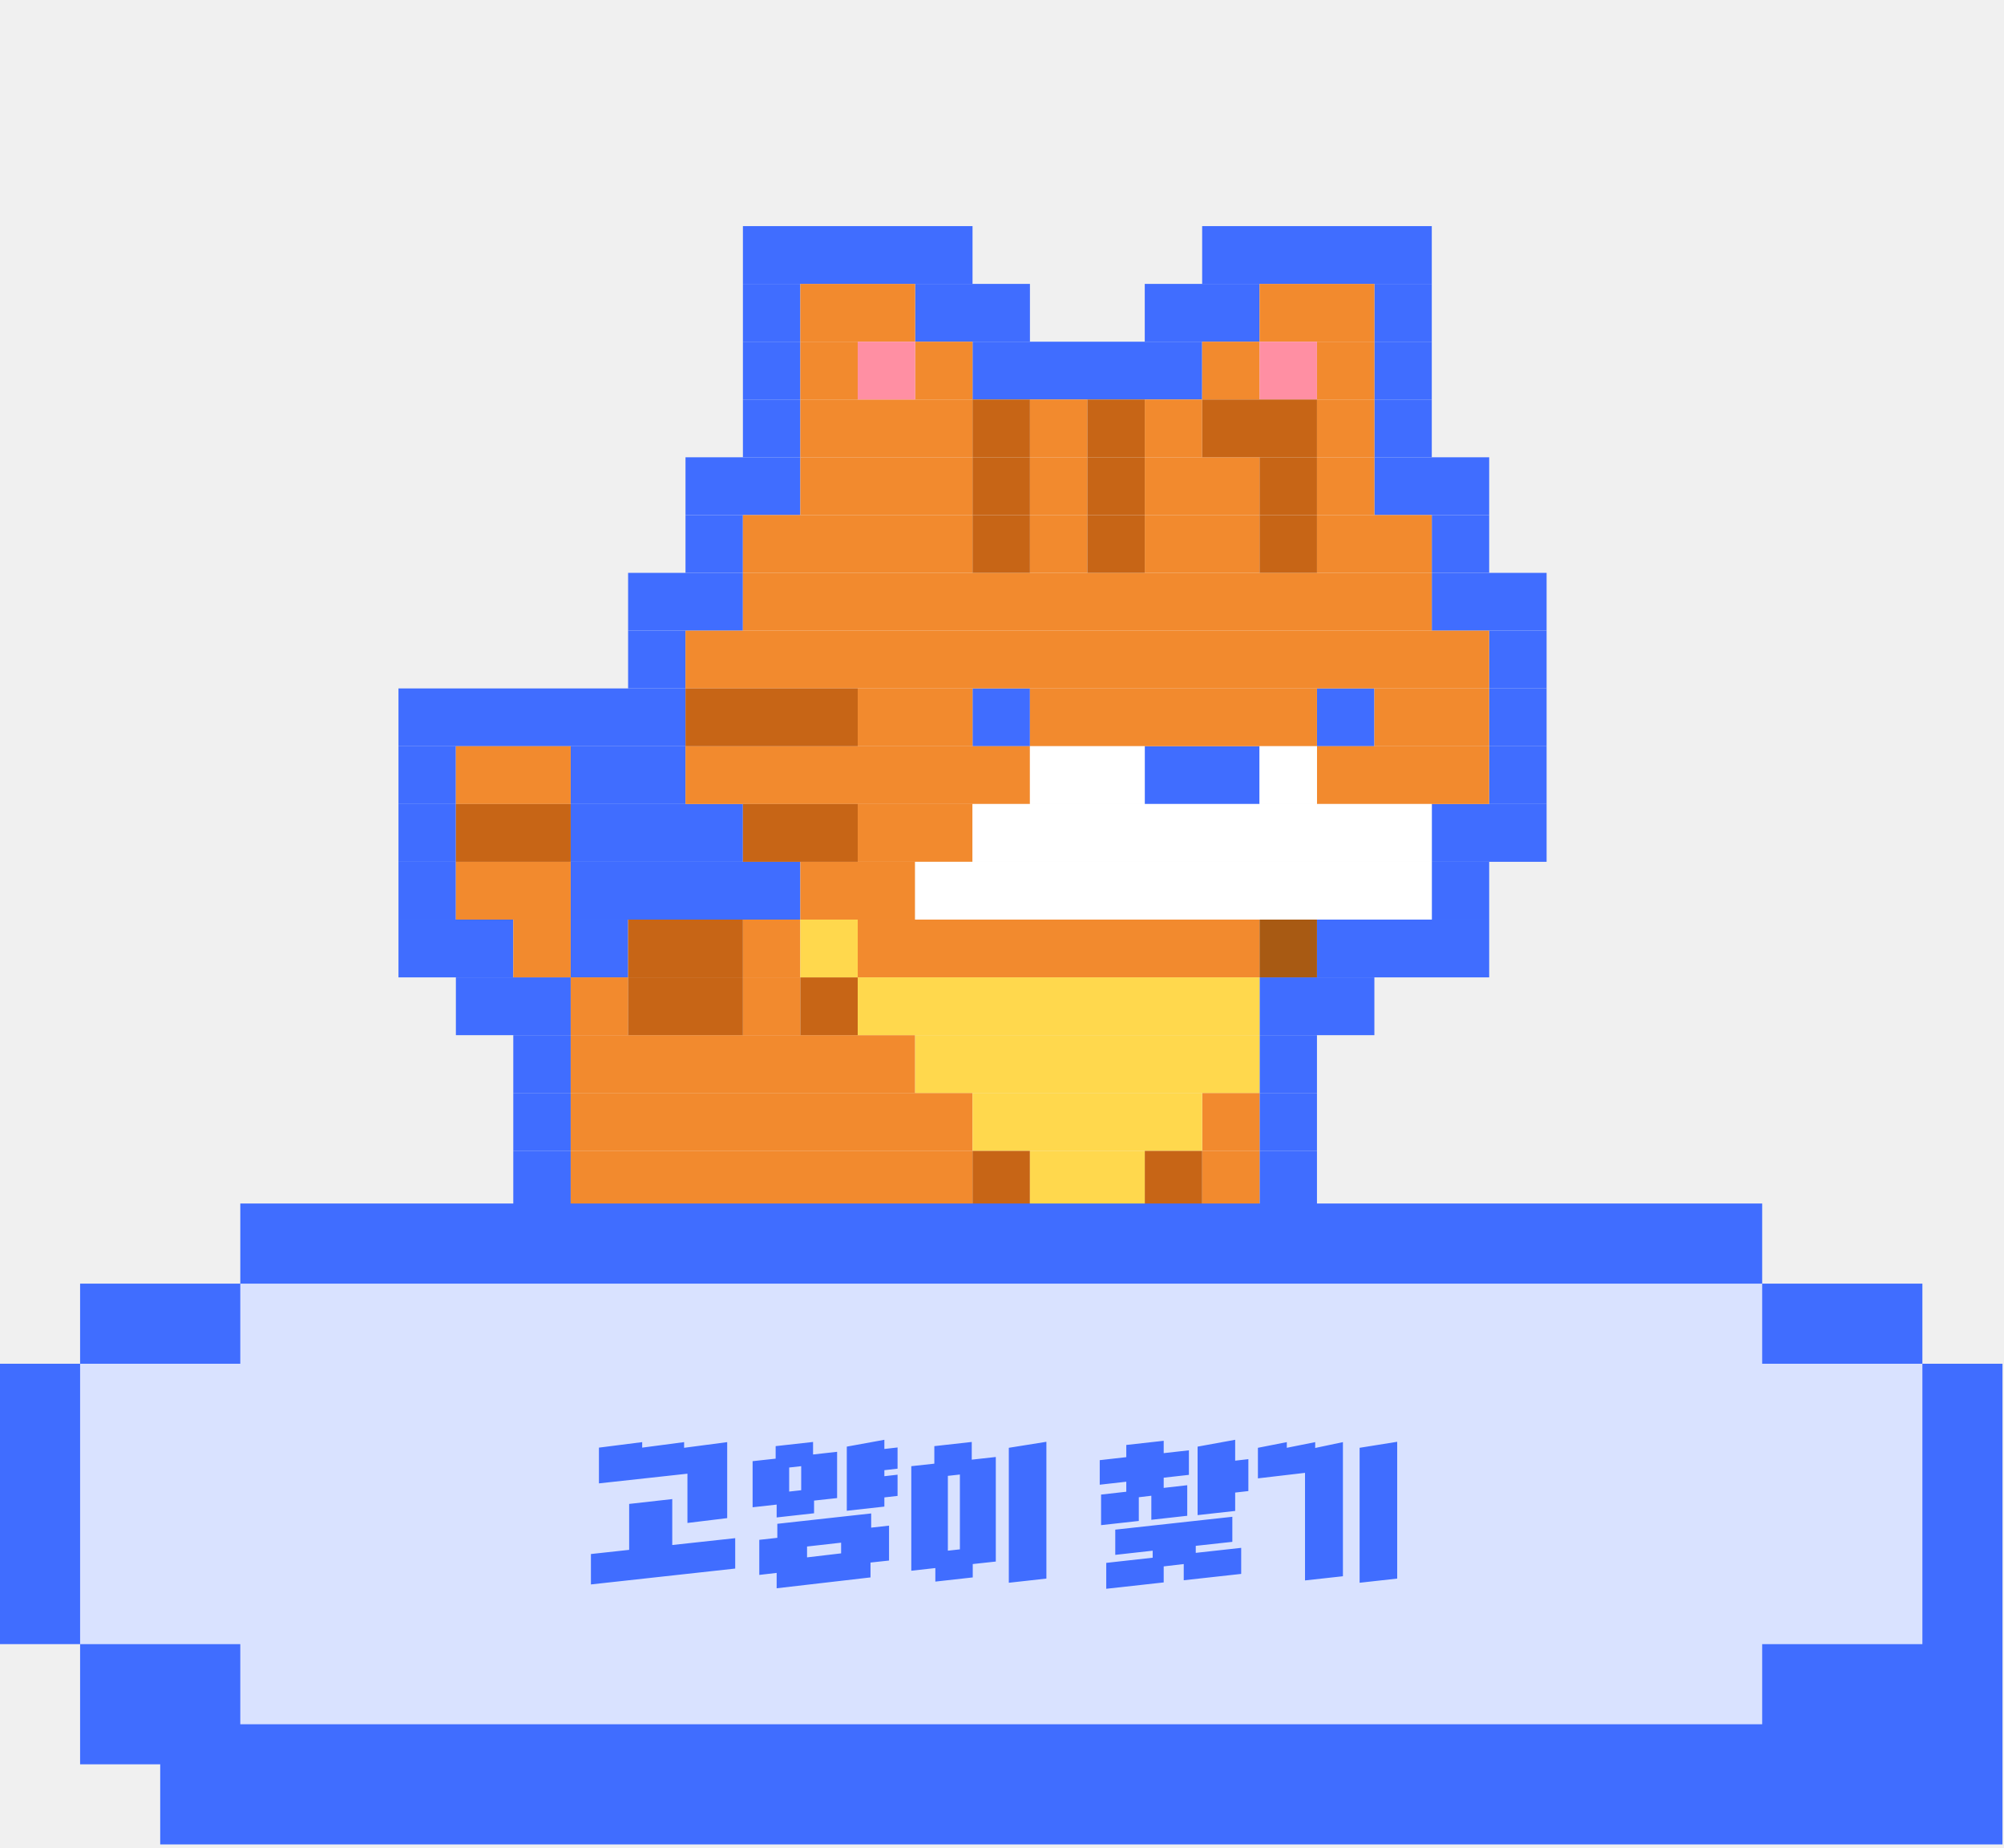
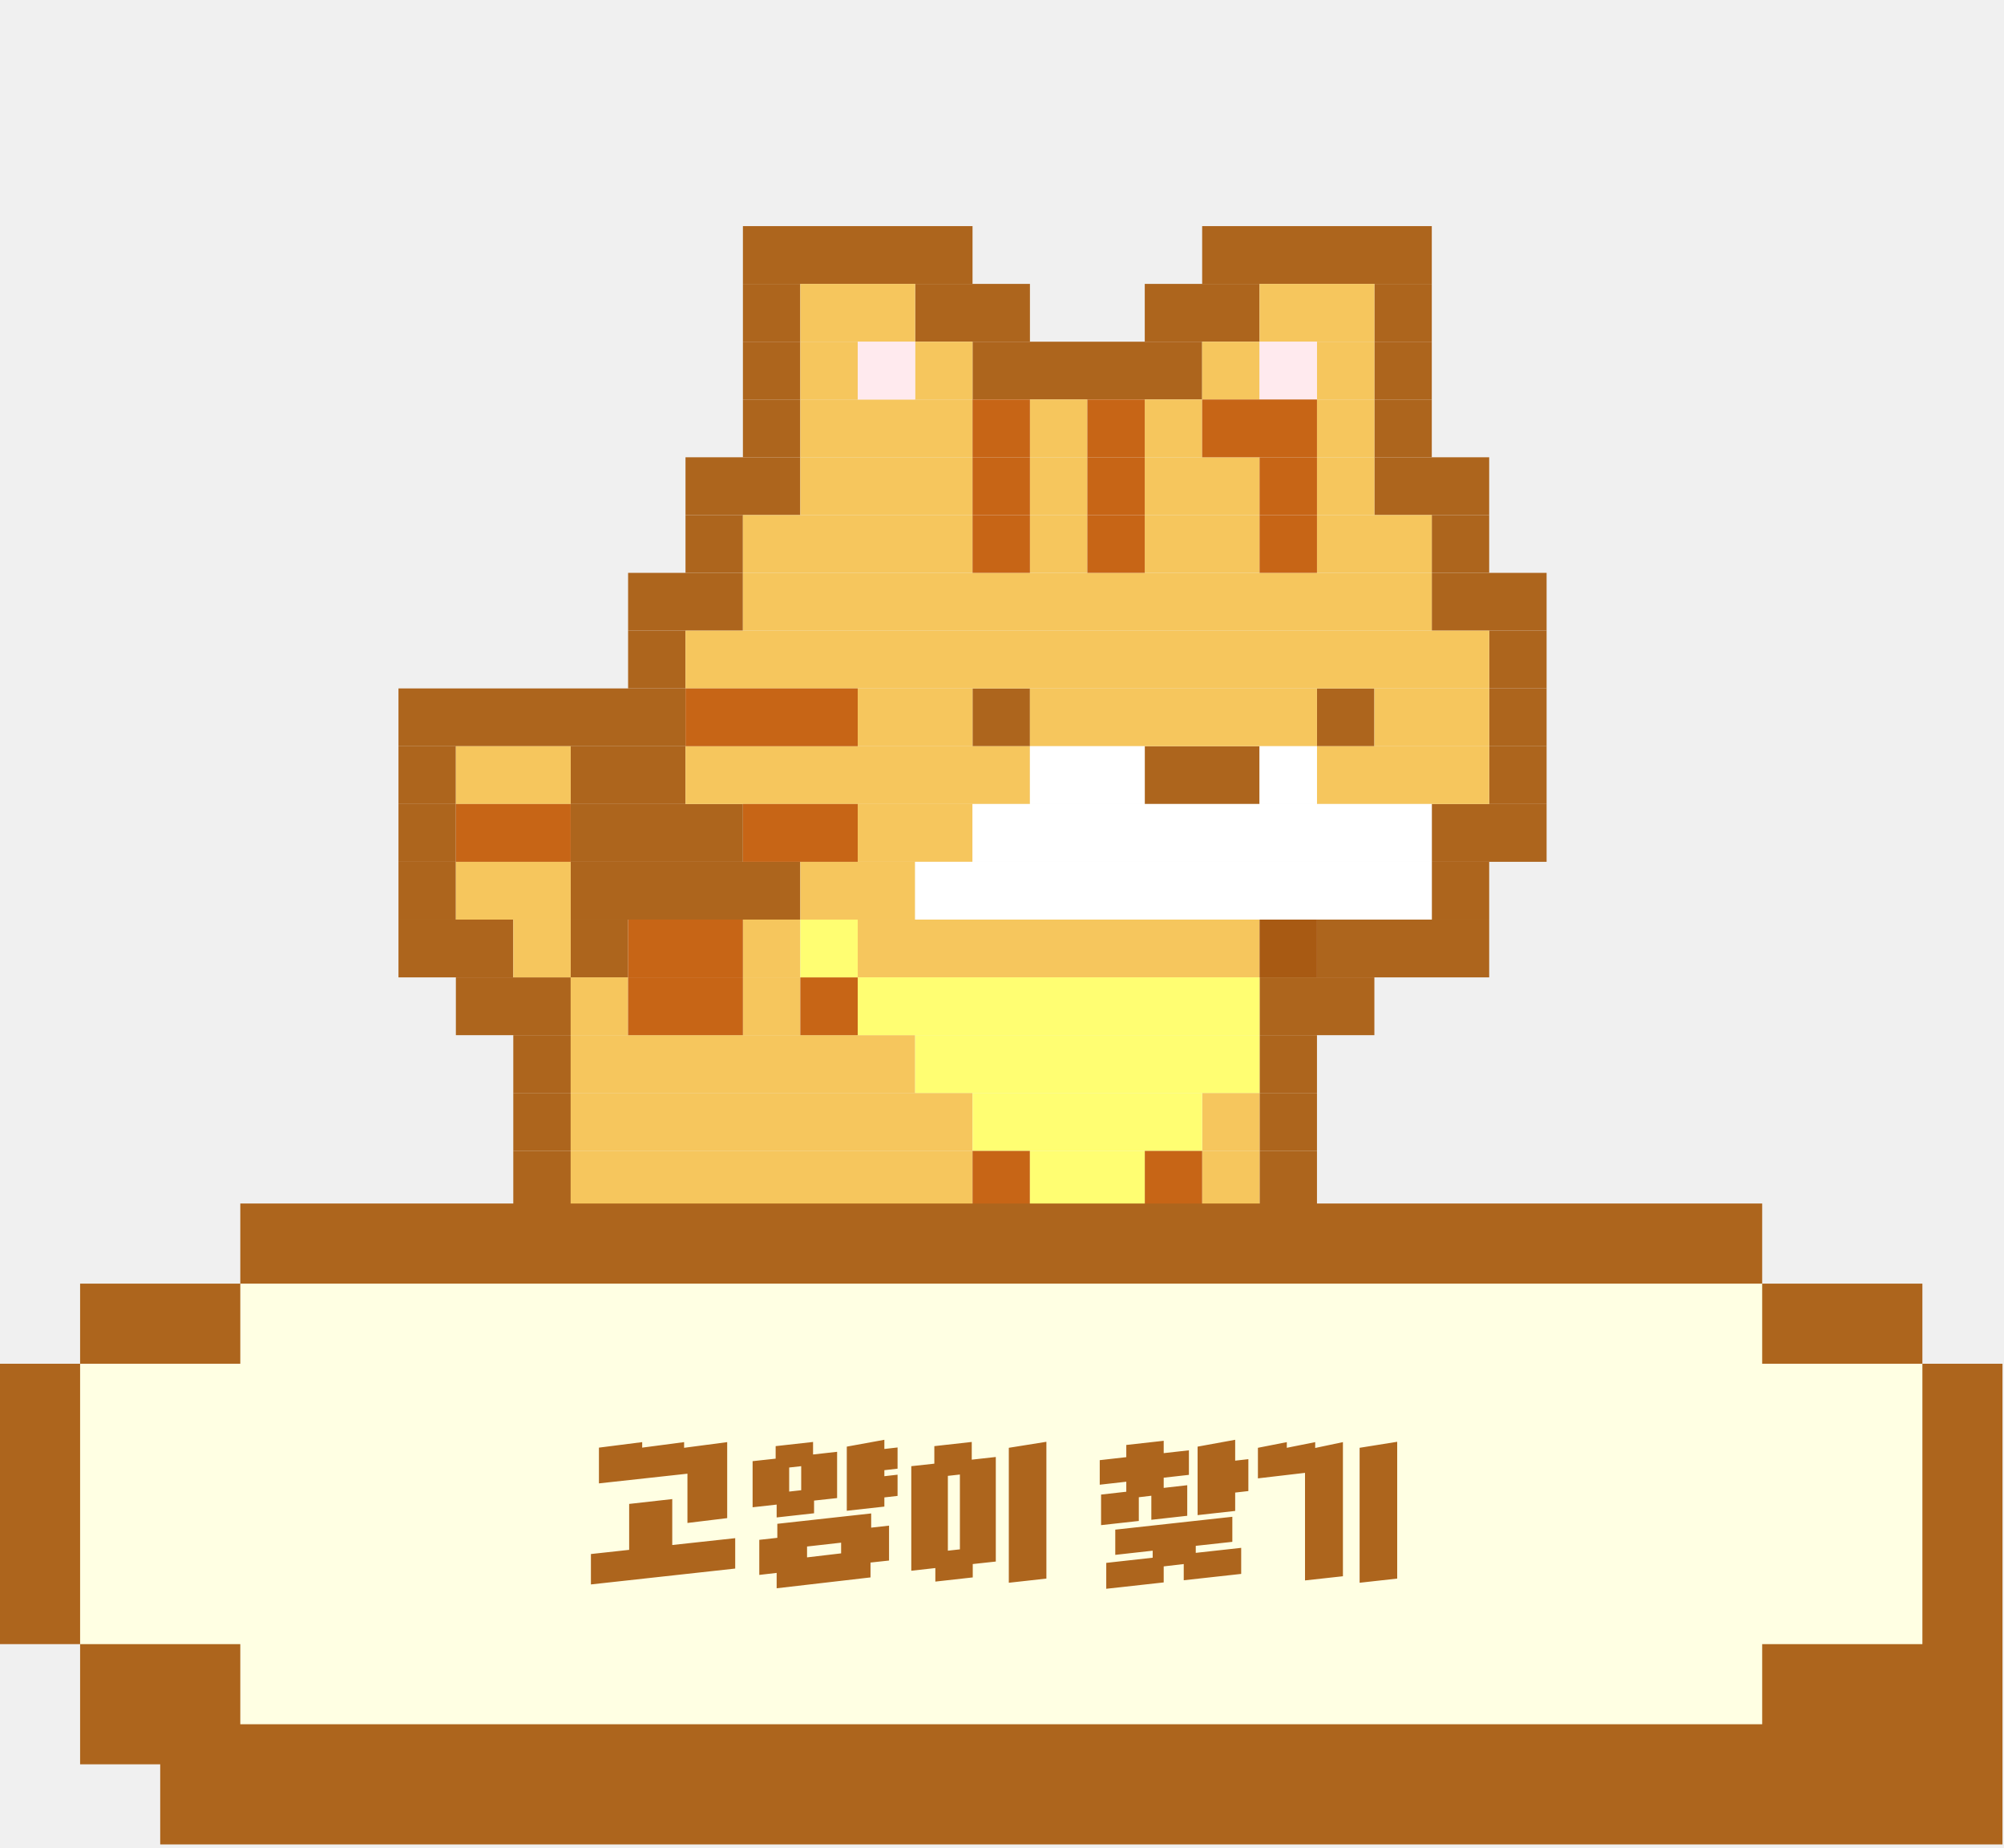
<svg xmlns="http://www.w3.org/2000/svg" width="192" height="177" viewBox="0 0 192 177" fill="none">
-   <path d="M93.177 21.661H71.177V27.197H93.177V21.661Z" fill="#406DFF" style="fill:#406DFF;fill:color(display-p3 0.251 0.427 1);fill-opacity:1;" />
-   <path d="M137.177 21.661H115.177V27.197H137.177V21.661Z" fill="#406DFF" style="fill:#406DFF;fill:color(display-p3 0.251 0.427 1);fill-opacity:1;" />
-   <path d="M76.677 27.196H71.177V32.732H76.677V27.196Z" fill="#406DFF" style="fill:#406DFF;fill:color(display-p3 0.251 0.427 1);fill-opacity:1;" />
-   <path d="M98.677 27.196H87.677V32.732H98.677V27.196Z" fill="#406DFF" style="fill:#406DFF;fill:color(display-p3 0.251 0.427 1);fill-opacity:1;" />
-   <path d="M120.677 27.196H109.677V32.732H120.677V27.196Z" fill="#406DFF" style="fill:#406DFF;fill:color(display-p3 0.251 0.427 1);fill-opacity:1;" />
-   <path d="M137.177 27.196H131.677V32.732H137.177V27.196Z" fill="#406DFF" style="fill:#406DFF;fill:color(display-p3 0.251 0.427 1);fill-opacity:1;" />
-   <path d="M76.677 32.732H71.177V38.268H76.677V32.732Z" fill="#406DFF" style="fill:#406DFF;fill:color(display-p3 0.251 0.427 1);fill-opacity:1;" />
-   <path d="M115.177 32.732H93.177V38.268H115.177V32.732Z" fill="#406DFF" style="fill:#406DFF;fill:color(display-p3 0.251 0.427 1);fill-opacity:1;" />
-   <path d="M137.177 32.732H131.677V38.268H137.177V32.732Z" fill="#406DFF" style="fill:#406DFF;fill:color(display-p3 0.251 0.427 1);fill-opacity:1;" />
-   <path d="M76.677 38.268H71.177V43.804H76.677V38.268Z" fill="#406DFF" style="fill:#406DFF;fill:color(display-p3 0.251 0.427 1);fill-opacity:1;" />
-   <path d="M137.177 38.268H131.677V43.804H137.177V38.268Z" fill="#406DFF" style="fill:#406DFF;fill:color(display-p3 0.251 0.427 1);fill-opacity:1;" />
-   <path d="M76.677 43.804H65.677V49.339H76.677V43.804Z" fill="#406DFF" style="fill:#406DFF;fill:color(display-p3 0.251 0.427 1);fill-opacity:1;" />
-   <path d="M142.677 43.804H131.677V49.339H142.677V43.804Z" fill="#406DFF" style="fill:#406DFF;fill:color(display-p3 0.251 0.427 1);fill-opacity:1;" />
-   <path d="M71.177 49.339H65.677V54.875H71.177V49.339Z" fill="#406DFF" style="fill:#406DFF;fill:color(display-p3 0.251 0.427 1);fill-opacity:1;" />
-   <path d="M142.677 49.339H137.177V54.875H142.677V49.339Z" fill="#406DFF" style="fill:#406DFF;fill:color(display-p3 0.251 0.427 1);fill-opacity:1;" />
-   <path d="M71.177 54.875H60.177V60.411H71.177V54.875Z" fill="#406DFF" style="fill:#406DFF;fill:color(display-p3 0.251 0.427 1);fill-opacity:1;" />
-   <path d="M148.177 54.875H137.177V60.411H148.177V54.875Z" fill="#406DFF" style="fill:#406DFF;fill:color(display-p3 0.251 0.427 1);fill-opacity:1;" />
-   <path d="M65.677 60.411H60.177V65.947H65.677V60.411Z" fill="#406DFF" style="fill:#406DFF;fill:color(display-p3 0.251 0.427 1);fill-opacity:1;" />
-   <path d="M148.177 60.411H142.677V65.947H148.177V60.411Z" fill="#406DFF" style="fill:#406DFF;fill:color(display-p3 0.251 0.427 1);fill-opacity:1;" />
-   <path d="M65.677 65.946H38.177V71.482H65.677V65.946Z" fill="#406DFF" style="fill:#406DFF;fill:color(display-p3 0.251 0.427 1);fill-opacity:1;" />
-   <path d="M98.677 65.946H93.177V71.482H98.677V65.946Z" fill="#406DFF" style="fill:#406DFF;fill:color(display-p3 0.251 0.427 1);fill-opacity:1;" />
-   <path d="M131.677 65.946H126.177V71.482H131.677V65.946Z" fill="#406DFF" style="fill:#406DFF;fill:color(display-p3 0.251 0.427 1);fill-opacity:1;" />
-   <path d="M148.177 65.946H142.677V71.482H148.177V65.946Z" fill="#406DFF" style="fill:#406DFF;fill:color(display-p3 0.251 0.427 1);fill-opacity:1;" />
-   <path d="M43.677 71.482H38.177V77.018H43.677V71.482Z" fill="#406DFF" style="fill:#406DFF;fill:color(display-p3 0.251 0.427 1);fill-opacity:1;" />
-   <path d="M65.677 71.482H54.677V77.018H65.677V71.482Z" fill="#406DFF" style="fill:#406DFF;fill:color(display-p3 0.251 0.427 1);fill-opacity:1;" />
-   <path d="M120.677 71.482H109.677V77.018H120.677V71.482Z" fill="#406DFF" style="fill:#406DFF;fill:color(display-p3 0.251 0.427 1);fill-opacity:1;" />
-   <path d="M148.177 71.482H142.677V77.018H148.177V71.482Z" fill="#406DFF" style="fill:#406DFF;fill:color(display-p3 0.251 0.427 1);fill-opacity:1;" />
-   <path d="M43.677 77.018H38.177V82.554H43.677V77.018Z" fill="#406DFF" style="fill:#406DFF;fill:color(display-p3 0.251 0.427 1);fill-opacity:1;" />
-   <path d="M71.177 77.018H54.677V82.554H71.177V77.018Z" fill="#406DFF" style="fill:#406DFF;fill:color(display-p3 0.251 0.427 1);fill-opacity:1;" />
-   <path d="M148.177 77.018H137.177V82.554H148.177V77.018Z" fill="#406DFF" style="fill:#406DFF;fill:color(display-p3 0.251 0.427 1);fill-opacity:1;" />
-   <path d="M43.677 82.554H38.177V88.089H43.677V82.554Z" fill="#406DFF" style="fill:#406DFF;fill:color(display-p3 0.251 0.427 1);fill-opacity:1;" />
-   <path d="M76.677 82.554H54.677V88.089H76.677V82.554Z" fill="#406DFF" style="fill:#406DFF;fill:color(display-p3 0.251 0.427 1);fill-opacity:1;" />
-   <path d="M142.677 82.554H137.177V88.089H142.677V82.554Z" fill="#406DFF" style="fill:#406DFF;fill:color(display-p3 0.251 0.427 1);fill-opacity:1;" />
-   <path d="M49.177 88.089H38.177V93.625H49.177V88.089Z" fill="#406DFF" style="fill:#406DFF;fill:color(display-p3 0.251 0.427 1);fill-opacity:1;" />
-   <path d="M60.177 88.089H54.677V93.625H60.177V88.089Z" fill="#406DFF" style="fill:#406DFF;fill:color(display-p3 0.251 0.427 1);fill-opacity:1;" />
-   <path d="M142.677 88.089H126.177V93.625H142.677V88.089Z" fill="#406DFF" style="fill:#406DFF;fill:color(display-p3 0.251 0.427 1);fill-opacity:1;" />
-   <path d="M54.677 93.625H43.677V99.161H54.677V93.625Z" fill="#406DFF" style="fill:#406DFF;fill:color(display-p3 0.251 0.427 1);fill-opacity:1;" />
-   <path d="M131.677 93.625H120.677V99.161H131.677V93.625Z" fill="#406DFF" style="fill:#406DFF;fill:color(display-p3 0.251 0.427 1);fill-opacity:1;" />
-   <path d="M54.677 99.161H49.177V104.696H54.677V99.161Z" fill="#406DFF" style="fill:#406DFF;fill:color(display-p3 0.251 0.427 1);fill-opacity:1;" />
-   <path d="M126.177 99.161H120.677V104.696H126.177V99.161Z" fill="#406DFF" style="fill:#406DFF;fill:color(display-p3 0.251 0.427 1);fill-opacity:1;" />
-   <path d="M54.677 104.696H49.177V110.232H54.677V104.696Z" fill="#406DFF" style="fill:#406DFF;fill:color(display-p3 0.251 0.427 1);fill-opacity:1;" />
-   <path d="M126.177 104.696H120.677V110.232H126.177V104.696Z" fill="#406DFF" style="fill:#406DFF;fill:color(display-p3 0.251 0.427 1);fill-opacity:1;" />
-   <path d="M54.677 110.232H49.177V115.768H54.677V110.232Z" fill="#406DFF" style="fill:#406DFF;fill:color(display-p3 0.251 0.427 1);fill-opacity:1;" />
-   <path d="M126.177 110.232H120.677V115.768H126.177V110.232Z" fill="#406DFF" style="fill:#406DFF;fill:color(display-p3 0.251 0.427 1);fill-opacity:1;" />
-   <path d="M54.677 115.768H49.177V121.304H54.677V115.768Z" fill="#406DFF" style="fill:#406DFF;fill:color(display-p3 0.251 0.427 1);fill-opacity:1;" />
-   <path d="M82.177 115.768H65.677V121.304H82.177V115.768Z" fill="#406DFF" style="fill:#406DFF;fill:color(display-p3 0.251 0.427 1);fill-opacity:1;" />
-   <path d="M109.677 115.768H93.177V121.304H109.677V115.768Z" fill="#406DFF" style="fill:#406DFF;fill:color(display-p3 0.251 0.427 1);fill-opacity:1;" />
-   <path d="M126.177 115.768H120.677V121.304H126.177V115.768Z" fill="#406DFF" style="fill:#406DFF;fill:color(display-p3 0.251 0.427 1);fill-opacity:1;" />
-   <path d="M71.177 121.304H49.177V126.839H71.177V121.304Z" fill="#406DFF" style="fill:#406DFF;fill:color(display-p3 0.251 0.427 1);fill-opacity:1;" />
-   <path d="M98.677 121.304H76.677V126.839H98.677V121.304Z" fill="#406DFF" style="fill:#406DFF;fill:color(display-p3 0.251 0.427 1);fill-opacity:1;" />
-   <path d="M126.177 121.304H104.177V126.839H126.177V121.304Z" fill="#406DFF" style="fill:#406DFF;fill:color(display-p3 0.251 0.427 1);fill-opacity:1;" />
-   <path d="M87.677 27.196H76.677V32.732H87.677V27.196Z" fill="#F28A2E" style="fill:#F28A2E;fill:color(display-p3 0.949 0.541 0.18);fill-opacity:1;" />
-   <path d="M131.677 27.196H120.677V32.732H131.677V27.196Z" fill="#F28A2E" style="fill:#F28A2E;fill:color(display-p3 0.949 0.541 0.18);fill-opacity:1;" />
-   <path d="M82.177 32.732H76.677V38.268H82.177V32.732Z" fill="#F28A2E" style="fill:#F28A2E;fill:color(display-p3 0.949 0.541 0.18);fill-opacity:1;" />
-   <path d="M93.177 32.732H87.677V38.268H93.177V32.732Z" fill="#F28A2E" style="fill:#F28A2E;fill:color(display-p3 0.949 0.541 0.18);fill-opacity:1;" />
-   <path d="M120.677 32.732H115.177V38.268H120.677V32.732Z" fill="#F28A2E" style="fill:#F28A2E;fill:color(display-p3 0.949 0.541 0.18);fill-opacity:1;" />
-   <path d="M131.677 32.732H126.177V38.268H131.677V32.732Z" fill="#F28A2E" style="fill:#F28A2E;fill:color(display-p3 0.949 0.541 0.18);fill-opacity:1;" />
-   <path d="M93.177 38.268H76.677V43.804H93.177V38.268Z" fill="#F28A2E" style="fill:#F28A2E;fill:color(display-p3 0.949 0.541 0.18);fill-opacity:1;" />
-   <path d="M104.177 38.268H98.677V43.804H104.177V38.268Z" fill="#F28A2E" style="fill:#F28A2E;fill:color(display-p3 0.949 0.541 0.18);fill-opacity:1;" />
-   <path d="M115.177 38.268H109.677V43.804H115.177V38.268Z" fill="#F28A2E" style="fill:#F28A2E;fill:color(display-p3 0.949 0.541 0.18);fill-opacity:1;" />
-   <path d="M131.677 38.268H126.177V43.804H131.677V38.268Z" fill="#F28A2E" style="fill:#F28A2E;fill:color(display-p3 0.949 0.541 0.18);fill-opacity:1;" />
-   <path d="M93.177 43.804H76.677V49.339H93.177V43.804Z" fill="#F28A2E" style="fill:#F28A2E;fill:color(display-p3 0.949 0.541 0.18);fill-opacity:1;" />
-   <path d="M104.177 43.804H98.677V49.339H104.177V43.804Z" fill="#F28A2E" style="fill:#F28A2E;fill:color(display-p3 0.949 0.541 0.18);fill-opacity:1;" />
-   <path d="M120.677 43.804H109.677V49.339H120.677V43.804Z" fill="#F28A2E" style="fill:#F28A2E;fill:color(display-p3 0.949 0.541 0.18);fill-opacity:1;" />
-   <path d="M131.677 43.804H126.177V49.339H131.677V43.804Z" fill="#F28A2E" style="fill:#F28A2E;fill:color(display-p3 0.949 0.541 0.18);fill-opacity:1;" />
-   <path d="M93.177 49.339H71.177V54.875H93.177V49.339Z" fill="#F28A2E" style="fill:#F28A2E;fill:color(display-p3 0.949 0.541 0.18);fill-opacity:1;" />
-   <path d="M104.177 49.339H98.677V54.875H104.177V49.339Z" fill="#F28A2E" style="fill:#F28A2E;fill:color(display-p3 0.949 0.541 0.18);fill-opacity:1;" />
-   <path d="M120.677 49.339H109.677V54.875H120.677V49.339Z" fill="#F28A2E" style="fill:#F28A2E;fill:color(display-p3 0.949 0.541 0.18);fill-opacity:1;" />
-   <path d="M137.177 49.339H126.177V54.875H137.177V49.339Z" fill="#F28A2E" style="fill:#F28A2E;fill:color(display-p3 0.949 0.541 0.18);fill-opacity:1;" />
-   <path d="M137.177 54.875H71.177V60.411H137.177V54.875Z" fill="#F28A2E" style="fill:#F28A2E;fill:color(display-p3 0.949 0.541 0.18);fill-opacity:1;" />
-   <path d="M142.677 60.411H65.677V65.947H142.677V60.411Z" fill="#F28A2E" style="fill:#F28A2E;fill:color(display-p3 0.949 0.541 0.18);fill-opacity:1;" />
-   <path d="M93.177 65.946H82.177V71.482H93.177V65.946Z" fill="#F28A2E" style="fill:#F28A2E;fill:color(display-p3 0.949 0.541 0.18);fill-opacity:1;" />
-   <path d="M126.177 65.946H98.677V71.482H126.177V65.946Z" fill="#F28A2E" style="fill:#F28A2E;fill:color(display-p3 0.949 0.541 0.18);fill-opacity:1;" />
-   <path d="M142.677 65.946H131.677V71.482H142.677V65.946Z" fill="#F28A2E" style="fill:#F28A2E;fill:color(display-p3 0.949 0.541 0.18);fill-opacity:1;" />
-   <path d="M54.677 71.482H43.677V77.018H54.677V71.482Z" fill="#F28A2E" style="fill:#F28A2E;fill:color(display-p3 0.949 0.541 0.18);fill-opacity:1;" />
-   <path d="M98.677 71.482H65.677V77.018H98.677V71.482Z" fill="#F28A2E" style="fill:#F28A2E;fill:color(display-p3 0.949 0.541 0.18);fill-opacity:1;" />
-   <path d="M142.677 71.482H126.177V77.018H142.677V71.482Z" fill="#F28A2E" style="fill:#F28A2E;fill:color(display-p3 0.949 0.541 0.18);fill-opacity:1;" />
-   <path d="M93.177 77.018H82.177V82.554H93.177V77.018Z" fill="#F28A2E" style="fill:#F28A2E;fill:color(display-p3 0.949 0.541 0.18);fill-opacity:1;" />
-   <path d="M54.677 82.554H43.677V88.089H54.677V82.554Z" fill="#F28A2E" style="fill:#F28A2E;fill:color(display-p3 0.949 0.541 0.18);fill-opacity:1;" />
-   <path d="M87.677 82.554H76.677V88.089H87.677V82.554Z" fill="#F28A2E" style="fill:#F28A2E;fill:color(display-p3 0.949 0.541 0.18);fill-opacity:1;" />
-   <path d="M54.677 88.089H49.177V93.625H54.677V88.089Z" fill="#F28A2E" style="fill:#F28A2E;fill:color(display-p3 0.949 0.541 0.18);fill-opacity:1;" />
-   <path d="M76.677 88.089H71.177V93.625H76.677V88.089Z" fill="#F28A2E" style="fill:#F28A2E;fill:color(display-p3 0.949 0.541 0.18);fill-opacity:1;" />
-   <path d="M120.677 88.089H82.177V93.625H120.677V88.089Z" fill="#F28A2E" style="fill:#F28A2E;fill:color(display-p3 0.949 0.541 0.18);fill-opacity:1;" />
-   <path d="M60.177 93.625H54.677V99.161H60.177V93.625Z" fill="#F28A2E" style="fill:#F28A2E;fill:color(display-p3 0.949 0.541 0.18);fill-opacity:1;" />
-   <path d="M76.677 93.625H71.177V99.161H76.677V93.625Z" fill="#F28A2E" style="fill:#F28A2E;fill:color(display-p3 0.949 0.541 0.18);fill-opacity:1;" />
-   <path d="M87.677 99.161H54.677V104.696H87.677V99.161Z" fill="#F28A2E" style="fill:#F28A2E;fill:color(display-p3 0.949 0.541 0.18);fill-opacity:1;" />
-   <path d="M93.177 104.696H54.677V110.232H93.177V104.696Z" fill="#F28A2E" style="fill:#F28A2E;fill:color(display-p3 0.949 0.541 0.18);fill-opacity:1;" />
-   <path d="M120.677 104.696H115.177V110.232H120.677V104.696Z" fill="#F28A2E" style="fill:#F28A2E;fill:color(display-p3 0.949 0.541 0.18);fill-opacity:1;" />
-   <path d="M93.177 110.232H54.677V115.768H93.177V110.232Z" fill="#F28A2E" style="fill:#F28A2E;fill:color(display-p3 0.949 0.541 0.18);fill-opacity:1;" />
-   <path d="M120.677 110.232H115.177V115.768H120.677V110.232Z" fill="#F28A2E" style="fill:#F28A2E;fill:color(display-p3 0.949 0.541 0.18);fill-opacity:1;" />
-   <path d="M65.677 115.768H54.677V121.304H65.677V115.768Z" fill="#F28A2E" style="fill:#F28A2E;fill:color(display-p3 0.949 0.541 0.18);fill-opacity:1;" />
-   <path d="M93.177 115.768H82.177V121.304H93.177V115.768Z" fill="#F28A2E" style="fill:#F28A2E;fill:color(display-p3 0.949 0.541 0.18);fill-opacity:1;" />
-   <path d="M120.677 115.768H109.677V121.304H120.677V115.768Z" fill="#F28A2E" style="fill:#F28A2E;fill:color(display-p3 0.949 0.541 0.18);fill-opacity:1;" />
-   <path d="M87.677 32.732H82.177V38.268H87.677V32.732Z" fill="#FF8FA3" style="fill:#FF8FA3;fill:color(display-p3 1 0.561 0.639);fill-opacity:1;" />
-   <path d="M126.177 32.732H120.677V38.268H126.177V32.732Z" fill="#FF8FA3" style="fill:#FF8FA3;fill:color(display-p3 1 0.561 0.639);fill-opacity:1;" />
+   <path d="M93.177 21.661H71.177V27.197H93.177V21.661Z" fill="#AD651D" style="fill:#AD651D;fill:color(display-p3 0.678 0.396 0.114);fill-opacity:1;" />
+   <path d="M137.177 21.661H115.177V27.197H137.177V21.661Z" fill="#AD651D" style="fill:#AD651D;fill:color(display-p3 0.678 0.396 0.114);fill-opacity:1;" />
+   <path d="M76.677 27.196H71.177V32.732H76.677V27.196Z" fill="#AD651D" style="fill:#AD651D;fill:color(display-p3 0.678 0.396 0.114);fill-opacity:1;" />
+   <path d="M98.677 27.196H87.677V32.732H98.677V27.196Z" fill="#AD651D" style="fill:#AD651D;fill:color(display-p3 0.678 0.396 0.114);fill-opacity:1;" />
+   <path d="M120.677 27.196H109.677V32.732H120.677V27.196Z" fill="#AD651D" style="fill:#AD651D;fill:color(display-p3 0.678 0.396 0.114);fill-opacity:1;" />
+   <path d="M137.177 27.196H131.677V32.732H137.177V27.196Z" fill="#AD651D" style="fill:#AD651D;fill:color(display-p3 0.678 0.396 0.114);fill-opacity:1;" />
+   <path d="M76.677 32.732H71.177V38.268H76.677V32.732Z" fill="#AD651D" style="fill:#AD651D;fill:color(display-p3 0.678 0.396 0.114);fill-opacity:1;" />
+   <path d="M115.177 32.732H93.177V38.268H115.177V32.732Z" fill="#AD651D" style="fill:#AD651D;fill:color(display-p3 0.678 0.396 0.114);fill-opacity:1;" />
+   <path d="M137.177 32.732H131.677V38.268H137.177V32.732Z" fill="#AD651D" style="fill:#AD651D;fill:color(display-p3 0.678 0.396 0.114);fill-opacity:1;" />
+   <path d="M76.677 38.268H71.177V43.804H76.677V38.268Z" fill="#AD651D" style="fill:#AD651D;fill:color(display-p3 0.678 0.396 0.114);fill-opacity:1;" />
+   <path d="M137.177 38.268H131.677V43.804H137.177V38.268Z" fill="#AD651D" style="fill:#AD651D;fill:color(display-p3 0.678 0.396 0.114);fill-opacity:1;" />
+   <path d="M76.677 43.804H65.677V49.339H76.677V43.804Z" fill="#AD651D" style="fill:#AD651D;fill:color(display-p3 0.678 0.396 0.114);fill-opacity:1;" />
+   <path d="M142.677 43.804H131.677V49.339H142.677V43.804Z" fill="#AD651D" style="fill:#AD651D;fill:color(display-p3 0.678 0.396 0.114);fill-opacity:1;" />
+   <path d="M71.177 49.339H65.677V54.875H71.177V49.339Z" fill="#AD651D" style="fill:#AD651D;fill:color(display-p3 0.678 0.396 0.114);fill-opacity:1;" />
+   <path d="M142.677 49.339H137.177V54.875H142.677V49.339Z" fill="#AD651D" style="fill:#AD651D;fill:color(display-p3 0.678 0.396 0.114);fill-opacity:1;" />
+   <path d="M71.177 54.875H60.177V60.411H71.177V54.875Z" fill="#AD651D" style="fill:#AD651D;fill:color(display-p3 0.678 0.396 0.114);fill-opacity:1;" />
+   <path d="M148.177 54.875H137.177V60.411H148.177V54.875Z" fill="#AD651D" style="fill:#AD651D;fill:color(display-p3 0.678 0.396 0.114);fill-opacity:1;" />
+   <path d="M65.677 60.411H60.177V65.947H65.677V60.411Z" fill="#AD651D" style="fill:#AD651D;fill:color(display-p3 0.678 0.396 0.114);fill-opacity:1;" />
+   <path d="M148.177 60.411H142.677V65.947H148.177V60.411Z" fill="#AD651D" style="fill:#AD651D;fill:color(display-p3 0.678 0.396 0.114);fill-opacity:1;" />
+   <path d="M65.677 65.946H38.177V71.482H65.677V65.946Z" fill="#AD651D" style="fill:#AD651D;fill:color(display-p3 0.678 0.396 0.114);fill-opacity:1;" />
+   <path d="M98.677 65.946H93.177V71.482H98.677V65.946Z" fill="#AD651D" style="fill:#AD651D;fill:color(display-p3 0.678 0.396 0.114);fill-opacity:1;" />
+   <path d="M131.677 65.946H126.177V71.482H131.677V65.946Z" fill="#AD651D" style="fill:#AD651D;fill:color(display-p3 0.678 0.396 0.114);fill-opacity:1;" />
+   <path d="M148.177 65.946H142.677V71.482H148.177V65.946Z" fill="#AD651D" style="fill:#AD651D;fill:color(display-p3 0.678 0.396 0.114);fill-opacity:1;" />
+   <path d="M43.677 71.482H38.177V77.018H43.677V71.482Z" fill="#AD651D" style="fill:#AD651D;fill:color(display-p3 0.678 0.396 0.114);fill-opacity:1;" />
+   <path d="M65.677 71.482H54.677V77.018H65.677V71.482Z" fill="#AD651D" style="fill:#AD651D;fill:color(display-p3 0.678 0.396 0.114);fill-opacity:1;" />
+   <path d="M120.677 71.482H109.677V77.018H120.677V71.482Z" fill="#AD651D" style="fill:#AD651D;fill:color(display-p3 0.678 0.396 0.114);fill-opacity:1;" />
+   <path d="M148.177 71.482H142.677V77.018H148.177V71.482Z" fill="#AD651D" style="fill:#AD651D;fill:color(display-p3 0.678 0.396 0.114);fill-opacity:1;" />
+   <path d="M43.677 77.018H38.177V82.554H43.677V77.018Z" fill="#AD651D" style="fill:#AD651D;fill:color(display-p3 0.678 0.396 0.114);fill-opacity:1;" />
+   <path d="M71.177 77.018H54.677V82.554H71.177V77.018Z" fill="#AD651D" style="fill:#AD651D;fill:color(display-p3 0.678 0.396 0.114);fill-opacity:1;" />
+   <path d="M148.177 77.018H137.177V82.554H148.177V77.018Z" fill="#AD651D" style="fill:#AD651D;fill:color(display-p3 0.678 0.396 0.114);fill-opacity:1;" />
+   <path d="M43.677 82.554H38.177V88.089H43.677V82.554Z" fill="#AD651D" style="fill:#AD651D;fill:color(display-p3 0.678 0.396 0.114);fill-opacity:1;" />
+   <path d="M76.677 82.554H54.677V88.089H76.677V82.554Z" fill="#AD651D" style="fill:#AD651D;fill:color(display-p3 0.678 0.396 0.114);fill-opacity:1;" />
+   <path d="M142.677 82.554H137.177V88.089H142.677V82.554Z" fill="#AD651D" style="fill:#AD651D;fill:color(display-p3 0.678 0.396 0.114);fill-opacity:1;" />
+   <path d="M49.177 88.089H38.177V93.625H49.177V88.089Z" fill="#AD651D" style="fill:#AD651D;fill:color(display-p3 0.678 0.396 0.114);fill-opacity:1;" />
+   <path d="M60.177 88.089H54.677V93.625H60.177V88.089Z" fill="#AD651D" style="fill:#AD651D;fill:color(display-p3 0.678 0.396 0.114);fill-opacity:1;" />
+   <path d="M142.677 88.089H126.177V93.625H142.677V88.089Z" fill="#AD651D" style="fill:#AD651D;fill:color(display-p3 0.678 0.396 0.114);fill-opacity:1;" />
+   <path d="M54.677 93.625H43.677V99.161H54.677V93.625Z" fill="#AD651D" style="fill:#AD651D;fill:color(display-p3 0.678 0.396 0.114);fill-opacity:1;" />
+   <path d="M131.677 93.625H120.677V99.161H131.677V93.625Z" fill="#AD651D" style="fill:#AD651D;fill:color(display-p3 0.678 0.396 0.114);fill-opacity:1;" />
+   <path d="M54.677 99.161H49.177V104.696H54.677V99.161Z" fill="#AD651D" style="fill:#AD651D;fill:color(display-p3 0.678 0.396 0.114);fill-opacity:1;" />
+   <path d="M126.177 99.161H120.677V104.696H126.177V99.161Z" fill="#AD651D" style="fill:#AD651D;fill:color(display-p3 0.678 0.396 0.114);fill-opacity:1;" />
+   <path d="M54.677 104.696H49.177V110.232H54.677V104.696Z" fill="#AD651D" style="fill:#AD651D;fill:color(display-p3 0.678 0.396 0.114);fill-opacity:1;" />
+   <path d="M126.177 104.696H120.677V110.232H126.177V104.696Z" fill="#AD651D" style="fill:#AD651D;fill:color(display-p3 0.678 0.396 0.114);fill-opacity:1;" />
+   <path d="M54.677 110.232H49.177V115.768H54.677V110.232Z" fill="#AD651D" style="fill:#AD651D;fill:color(display-p3 0.678 0.396 0.114);fill-opacity:1;" />
+   <path d="M126.177 110.232H120.677V115.768H126.177V110.232Z" fill="#AD651D" style="fill:#AD651D;fill:color(display-p3 0.678 0.396 0.114);fill-opacity:1;" />
+   <path d="M54.677 115.768H49.177V121.304H54.677V115.768Z" fill="#AD651D" style="fill:#AD651D;fill:color(display-p3 0.678 0.396 0.114);fill-opacity:1;" />
+   <path d="M82.177 115.768H65.677V121.304H82.177V115.768Z" fill="#AD651D" style="fill:#AD651D;fill:color(display-p3 0.678 0.396 0.114);fill-opacity:1;" />
+   <path d="M109.677 115.768H93.177V121.304H109.677V115.768Z" fill="#AD651D" style="fill:#AD651D;fill:color(display-p3 0.678 0.396 0.114);fill-opacity:1;" />
+   <path d="M126.177 115.768H120.677V121.304H126.177V115.768Z" fill="#AD651D" style="fill:#AD651D;fill:color(display-p3 0.678 0.396 0.114);fill-opacity:1;" />
+   <path d="M71.177 121.304H49.177V126.839H71.177V121.304Z" fill="#AD651D" style="fill:#AD651D;fill:color(display-p3 0.678 0.396 0.114);fill-opacity:1;" />
+   <path d="M98.677 121.304H76.677V126.839H98.677V121.304Z" fill="#AD651D" style="fill:#AD651D;fill:color(display-p3 0.678 0.396 0.114);fill-opacity:1;" />
+   <path d="M126.177 121.304H104.177V126.839H126.177V121.304Z" fill="#AD651D" style="fill:#AD651D;fill:color(display-p3 0.678 0.396 0.114);fill-opacity:1;" />
+   <path d="M87.677 27.196H76.677V32.732H87.677V27.196Z" fill="#F6C65D" style="fill:#F6C65D;fill:color(display-p3 0.965 0.776 0.365);fill-opacity:1;" />
+   <path d="M131.677 27.196H120.677V32.732H131.677V27.196Z" fill="#F6C65D" style="fill:#F6C65D;fill:color(display-p3 0.965 0.776 0.365);fill-opacity:1;" />
+   <path d="M82.177 32.732H76.677V38.268H82.177V32.732Z" fill="#F6C65D" style="fill:#F6C65D;fill:color(display-p3 0.965 0.776 0.365);fill-opacity:1;" />
+   <path d="M93.177 32.732H87.677V38.268H93.177V32.732Z" fill="#F6C65D" style="fill:#F6C65D;fill:color(display-p3 0.965 0.776 0.365);fill-opacity:1;" />
+   <path d="M120.677 32.732H115.177V38.268H120.677V32.732Z" fill="#F6C65D" style="fill:#F6C65D;fill:color(display-p3 0.965 0.776 0.365);fill-opacity:1;" />
+   <path d="M131.677 32.732H126.177V38.268H131.677V32.732Z" fill="#F6C65D" style="fill:#F6C65D;fill:color(display-p3 0.965 0.776 0.365);fill-opacity:1;" />
+   <path d="M93.177 38.268H76.677V43.804H93.177V38.268Z" fill="#F6C65D" style="fill:#F6C65D;fill:color(display-p3 0.965 0.776 0.365);fill-opacity:1;" />
+   <path d="M104.177 38.268H98.677V43.804H104.177V38.268Z" fill="#F6C65D" style="fill:#F6C65D;fill:color(display-p3 0.965 0.776 0.365);fill-opacity:1;" />
+   <path d="M115.177 38.268H109.677V43.804H115.177V38.268Z" fill="#F6C65D" style="fill:#F6C65D;fill:color(display-p3 0.965 0.776 0.365);fill-opacity:1;" />
+   <path d="M131.677 38.268H126.177V43.804H131.677V38.268Z" fill="#F6C65D" style="fill:#F6C65D;fill:color(display-p3 0.965 0.776 0.365);fill-opacity:1;" />
+   <path d="M93.177 43.804H76.677V49.339H93.177V43.804Z" fill="#F6C65D" style="fill:#F6C65D;fill:color(display-p3 0.965 0.776 0.365);fill-opacity:1;" />
+   <path d="M104.177 43.804H98.677V49.339H104.177V43.804Z" fill="#F6C65D" style="fill:#F6C65D;fill:color(display-p3 0.965 0.776 0.365);fill-opacity:1;" />
+   <path d="M120.677 43.804H109.677V49.339H120.677V43.804Z" fill="#F6C65D" style="fill:#F6C65D;fill:color(display-p3 0.965 0.776 0.365);fill-opacity:1;" />
+   <path d="M131.677 43.804H126.177V49.339H131.677V43.804Z" fill="#F6C65D" style="fill:#F6C65D;fill:color(display-p3 0.965 0.776 0.365);fill-opacity:1;" />
+   <path d="M93.177 49.339H71.177V54.875H93.177V49.339Z" fill="#F6C65D" style="fill:#F6C65D;fill:color(display-p3 0.965 0.776 0.365);fill-opacity:1;" />
+   <path d="M104.177 49.339H98.677V54.875H104.177V49.339Z" fill="#F6C65D" style="fill:#F6C65D;fill:color(display-p3 0.965 0.776 0.365);fill-opacity:1;" />
+   <path d="M120.677 49.339H109.677V54.875H120.677V49.339Z" fill="#F6C65D" style="fill:#F6C65D;fill:color(display-p3 0.965 0.776 0.365);fill-opacity:1;" />
+   <path d="M137.177 49.339H126.177V54.875H137.177V49.339Z" fill="#F6C65D" style="fill:#F6C65D;fill:color(display-p3 0.965 0.776 0.365);fill-opacity:1;" />
+   <path d="M137.177 54.875H71.177V60.411H137.177V54.875Z" fill="#F6C65D" style="fill:#F6C65D;fill:color(display-p3 0.965 0.776 0.365);fill-opacity:1;" />
+   <path d="M142.677 60.411H65.677V65.947H142.677V60.411Z" fill="#F6C65D" style="fill:#F6C65D;fill:color(display-p3 0.965 0.776 0.365);fill-opacity:1;" />
+   <path d="M93.177 65.946H82.177V71.482H93.177V65.946Z" fill="#F6C65D" style="fill:#F6C65D;fill:color(display-p3 0.965 0.776 0.365);fill-opacity:1;" />
+   <path d="M126.177 65.946H98.677V71.482H126.177V65.946Z" fill="#F6C65D" style="fill:#F6C65D;fill:color(display-p3 0.965 0.776 0.365);fill-opacity:1;" />
+   <path d="M142.677 65.946H131.677V71.482H142.677V65.946Z" fill="#F6C65D" style="fill:#F6C65D;fill:color(display-p3 0.965 0.776 0.365);fill-opacity:1;" />
+   <path d="M54.677 71.482H43.677V77.018H54.677V71.482Z" fill="#F6C65D" style="fill:#F6C65D;fill:color(display-p3 0.965 0.776 0.365);fill-opacity:1;" />
+   <path d="M98.677 71.482H65.677V77.018H98.677V71.482Z" fill="#F6C65D" style="fill:#F6C65D;fill:color(display-p3 0.965 0.776 0.365);fill-opacity:1;" />
+   <path d="M142.677 71.482H126.177V77.018H142.677V71.482Z" fill="#F6C65D" style="fill:#F6C65D;fill:color(display-p3 0.965 0.776 0.365);fill-opacity:1;" />
+   <path d="M93.177 77.018H82.177V82.554H93.177V77.018Z" fill="#F6C65D" style="fill:#F6C65D;fill:color(display-p3 0.965 0.776 0.365);fill-opacity:1;" />
+   <path d="M54.677 82.554H43.677V88.089H54.677V82.554Z" fill="#F6C65D" style="fill:#F6C65D;fill:color(display-p3 0.965 0.776 0.365);fill-opacity:1;" />
+   <path d="M87.677 82.554H76.677V88.089H87.677V82.554Z" fill="#F6C65D" style="fill:#F6C65D;fill:color(display-p3 0.965 0.776 0.365);fill-opacity:1;" />
+   <path d="M54.677 88.089H49.177V93.625H54.677V88.089Z" fill="#F6C65D" style="fill:#F6C65D;fill:color(display-p3 0.965 0.776 0.365);fill-opacity:1;" />
+   <path d="M76.677 88.089H71.177V93.625H76.677V88.089Z" fill="#F6C65D" style="fill:#F6C65D;fill:color(display-p3 0.965 0.776 0.365);fill-opacity:1;" />
+   <path d="M120.677 88.089H82.177V93.625H120.677V88.089Z" fill="#F6C65D" style="fill:#F6C65D;fill:color(display-p3 0.965 0.776 0.365);fill-opacity:1;" />
+   <path d="M60.177 93.625H54.677V99.161H60.177V93.625Z" fill="#F6C65D" style="fill:#F6C65D;fill:color(display-p3 0.965 0.776 0.365);fill-opacity:1;" />
+   <path d="M76.677 93.625H71.177V99.161H76.677V93.625Z" fill="#F6C65D" style="fill:#F6C65D;fill:color(display-p3 0.965 0.776 0.365);fill-opacity:1;" />
+   <path d="M87.677 99.161H54.677V104.696H87.677V99.161Z" fill="#F6C65D" style="fill:#F6C65D;fill:color(display-p3 0.965 0.776 0.365);fill-opacity:1;" />
+   <path d="M93.177 104.696H54.677V110.232H93.177V104.696Z" fill="#F6C65D" style="fill:#F6C65D;fill:color(display-p3 0.965 0.776 0.365);fill-opacity:1;" />
+   <path d="M120.677 104.696H115.177V110.232H120.677V104.696Z" fill="#F6C65D" style="fill:#F6C65D;fill:color(display-p3 0.965 0.776 0.365);fill-opacity:1;" />
+   <path d="M93.177 110.232H54.677V115.768H93.177V110.232Z" fill="#F6C65D" style="fill:#F6C65D;fill:color(display-p3 0.965 0.776 0.365);fill-opacity:1;" />
+   <path d="M120.677 110.232H115.177V115.768H120.677V110.232Z" fill="#F6C65D" style="fill:#F6C65D;fill:color(display-p3 0.965 0.776 0.365);fill-opacity:1;" />
+   <path d="M65.677 115.768H54.677V121.304H65.677V115.768Z" fill="#F6C65D" style="fill:#F6C65D;fill:color(display-p3 0.965 0.776 0.365);fill-opacity:1;" />
+   <path d="M93.177 115.768H82.177V121.304H93.177V115.768Z" fill="#F6C65D" style="fill:#F6C65D;fill:color(display-p3 0.965 0.776 0.365);fill-opacity:1;" />
+   <path d="M120.677 115.768H109.677V121.304H120.677V115.768Z" fill="#F6C65D" style="fill:#F6C65D;fill:color(display-p3 0.965 0.776 0.365);fill-opacity:1;" />
+   <path d="M87.677 32.732H82.177V38.268H87.677V32.732Z" fill="#FFEAEE" style="fill:#FFEAEE;fill:color(display-p3 1 0.917 0.932);fill-opacity:1;" />
+   <path d="M126.177 32.732H120.677V38.268H126.177V32.732Z" fill="#FFEAEE" style="fill:#FFEAEE;fill:color(display-p3 1 0.917 0.932);fill-opacity:1;" />
  <path d="M98.677 38.268H93.177V43.804H98.677V38.268Z" fill="#C76516" style="fill:#C76516;fill:color(display-p3 0.78 0.396 0.086);fill-opacity:1;" />
  <path d="M109.677 38.268H104.177V43.804H109.677V38.268Z" fill="#C76516" style="fill:#C76516;fill:color(display-p3 0.78 0.396 0.086);fill-opacity:1;" />
  <path d="M126.177 38.268H115.177V43.804H126.177V38.268Z" fill="#C76516" style="fill:#C76516;fill:color(display-p3 0.78 0.396 0.086);fill-opacity:1;" />
  <path d="M98.677 43.804H93.177V49.339H98.677V43.804Z" fill="#C76516" style="fill:#C76516;fill:color(display-p3 0.78 0.396 0.086);fill-opacity:1;" />
  <path d="M109.677 43.804H104.177V49.339H109.677V43.804Z" fill="#C76516" style="fill:#C76516;fill:color(display-p3 0.78 0.396 0.086);fill-opacity:1;" />
  <path d="M126.177 43.804H120.677V49.339H126.177V43.804Z" fill="#C76516" style="fill:#C76516;fill:color(display-p3 0.78 0.396 0.086);fill-opacity:1;" />
  <path d="M98.677 49.339H93.177V54.875H98.677V49.339Z" fill="#C76516" style="fill:#C76516;fill:color(display-p3 0.78 0.396 0.086);fill-opacity:1;" />
  <path d="M109.677 49.339H104.177V54.875H109.677V49.339Z" fill="#C76516" style="fill:#C76516;fill:color(display-p3 0.78 0.396 0.086);fill-opacity:1;" />
  <path d="M126.177 49.339H120.677V54.875H126.177V49.339Z" fill="#C76516" style="fill:#C76516;fill:color(display-p3 0.78 0.396 0.086);fill-opacity:1;" />
  <path d="M82.177 65.947H65.677V71.482H82.177V65.947Z" fill="#C76516" style="fill:#C76516;fill:color(display-p3 0.78 0.396 0.086);fill-opacity:1;" />
  <path d="M54.677 77.018H43.677V82.554H54.677V77.018Z" fill="#C76516" style="fill:#C76516;fill:color(display-p3 0.78 0.396 0.086);fill-opacity:1;" />
  <path d="M82.177 77.018H71.177V82.554H82.177V77.018Z" fill="#C76516" style="fill:#C76516;fill:color(display-p3 0.78 0.396 0.086);fill-opacity:1;" />
  <path d="M71.177 88.089H60.177V93.625H71.177V88.089Z" fill="#C76516" style="fill:#C76516;fill:color(display-p3 0.78 0.396 0.086);fill-opacity:1;" />
  <path d="M71.177 93.625H60.177V99.161H71.177V93.625Z" fill="#C76516" style="fill:#C76516;fill:color(display-p3 0.78 0.396 0.086);fill-opacity:1;" />
  <path d="M82.177 93.625H76.677V99.161H82.177V93.625Z" fill="#C76516" style="fill:#C76516;fill:color(display-p3 0.78 0.396 0.086);fill-opacity:1;" />
  <path d="M98.677 110.232H93.177V115.768H98.677V110.232Z" fill="#C76516" style="fill:#C76516;fill:color(display-p3 0.78 0.396 0.086);fill-opacity:1;" />
  <path d="M115.177 110.232H109.677V115.768H115.177V110.232Z" fill="#C76516" style="fill:#C76516;fill:color(display-p3 0.78 0.396 0.086);fill-opacity:1;" />
  <path d="M109.677 71.482H98.677V77.018H109.677V71.482Z" fill="white" style="fill:white;fill-opacity:1;" />
  <path d="M126.177 71.482H120.677V77.018H126.177V71.482Z" fill="white" style="fill:white;fill-opacity:1;" />
  <path d="M137.177 77.018H93.177V82.554H137.177V77.018Z" fill="white" style="fill:white;fill-opacity:1;" />
  <path d="M137.177 82.554H87.677V88.089H137.177V82.554Z" fill="white" style="fill:white;fill-opacity:1;" />
-   <path d="M82.177 88.089H76.677V93.625H82.177V88.089Z" fill="#FFD84D" style="fill:#FFD84D;fill:color(display-p3 1 0.847 0.302);fill-opacity:1;" />
-   <path d="M120.677 93.625H82.177V99.161H120.677V93.625Z" fill="#FFD84D" style="fill:#FFD84D;fill:color(display-p3 1 0.847 0.302);fill-opacity:1;" />
-   <path d="M120.677 99.161H87.677V104.696H120.677V99.161Z" fill="#FFD84D" style="fill:#FFD84D;fill:color(display-p3 1 0.847 0.302);fill-opacity:1;" />
-   <path d="M115.177 104.696H93.177V110.232H115.177V104.696Z" fill="#FFD84D" style="fill:#FFD84D;fill:color(display-p3 1 0.847 0.302);fill-opacity:1;" />
-   <path d="M109.677 110.232H98.677V115.768H109.677V110.232Z" fill="#FFD84D" style="fill:#FFD84D;fill:color(display-p3 1 0.847 0.302);fill-opacity:1;" />
+   <path d="M82.177 88.089H76.677V93.625H82.177V88.089Z" fill="#FFFE72" style="fill:#FFFE72;fill:color(display-p3 1 0.996 0.447);fill-opacity:1;" />
+   <path d="M120.677 93.625H82.177V99.161H120.677V93.625Z" fill="#FFFE72" style="fill:#FFFE72;fill:color(display-p3 1 0.996 0.447);fill-opacity:1;" />
+   <path d="M120.677 99.161H87.677V104.696H120.677V99.161Z" fill="#FFFE72" style="fill:#FFFE72;fill:color(display-p3 1 0.996 0.447);fill-opacity:1;" />
+   <path d="M115.177 104.696H93.177V110.232H115.177V104.696Z" fill="#FFFE72" style="fill:#FFFE72;fill:color(display-p3 1 0.996 0.447);fill-opacity:1;" />
+   <path d="M109.677 110.232H98.677V115.768H109.677V110.232Z" fill="#FFFE72" style="fill:#FFFE72;fill:color(display-p3 1 0.996 0.447);fill-opacity:1;" />
  <path d="M126.177 88.089H120.677V93.625H126.177V88.089Z" fill="#A85A13" style="fill:#A85A13;fill:color(display-p3 0.659 0.353 0.074);fill-opacity:1;" />
-   <path d="M184.181 130.636H191.854V176.681H15.349V169.007H7.675V157.495H0V130.636H7.675V122.962H184.181V130.636ZM168.832 122.961H23.023V115.287H168.832V122.961Z" fill="#406DFF" style="fill:#406DFF;fill:color(display-p3 0.251 0.427 1);fill-opacity:1;" />
-   <path d="M23.023 157.496H7.675V130.637H23.023V122.963H168.832V130.637H184.181V157.496H168.832V165.17H23.023V157.496Z" fill="#D9E2FF" style="fill:#D9E2FF;fill:color(display-p3 0.851 0.886 1);fill-opacity:1;" />
-   <path d="M60.279 144.064L64.407 143.6V148L70.439 147.344V150.256L56.615 151.776V148.864L60.279 148.464V144.064ZM57.383 142.096V138.672L61.527 138.144V138.672L65.543 138.144V138.688L69.671 138.144V145.424L65.863 145.888V141.168L57.383 142.096ZM72.106 144.384V139.968L74.314 139.728V138.528L77.898 138.128V139.328L80.202 139.072V143.504L77.994 143.744V144.96L74.41 145.36V144.128L72.106 144.384ZM84.73 137.92V138.8L85.994 138.656V140.688L84.73 140.832V141.408L85.994 141.264V143.296L84.73 143.44V144.32L81.13 144.72V138.576L84.73 137.92ZM83.466 144.976V146.336L85.178 146.144V149.488L83.402 149.68V151.104L74.41 152.144V150.672L72.746 150.864V147.504L74.474 147.312V145.968L83.466 144.976ZM75.61 142.88L76.762 142.752V140.448L75.61 140.576V142.88ZM77.322 149.184L80.586 148.8V147.776L77.322 148.144V149.184ZM87.309 150.464V140.448L89.517 140.208V138.528L93.102 138.128V139.824L95.406 139.568V149.584L93.198 149.824V151.104L89.614 151.504V150.208L87.309 150.464ZM100.253 138.112V151.216L96.653 151.616V138.688L100.253 138.112ZM90.814 148.544L91.966 148.416V141.248L90.814 141.376V148.544ZM105.988 152.192V149.712L110.436 149.216V148.544L106.852 148.944V146.528L118.068 145.296V147.696L114.564 148.08V148.752L118.916 148.272V150.768L113.412 151.376V149.824L111.492 150.048V151.584L105.988 152.192ZM118.34 137.92V139.92L119.604 139.776V142.832L118.34 142.976V144.736L114.74 145.136V138.576L118.34 137.92ZM111.492 138.016V139.2L113.908 138.928V141.28L111.492 141.552V142.528L113.748 142.272V145.2L110.308 145.584V143.28L109.108 143.424V145.696L105.492 146.096V143.168L107.908 142.896V141.936L105.364 142.224V139.872L107.908 139.584V138.416L111.492 138.016ZM125.031 141.088L120.519 141.616V138.688L123.287 138.144V138.688L126.007 138.144V138.704L128.663 138.144V150.992L125.031 151.392V141.088ZM133.863 138.112V151.216L130.263 151.616V138.688L133.863 138.112Z" fill="#406DFF" style="fill:#406DFF;fill:color(display-p3 0.251 0.427 1);fill-opacity:1;" />
+   <path d="M184.181 130.636H191.854V176.681H15.349V169.007H7.675V157.495H0V130.636H7.675V122.962H184.181V130.636ZM168.832 122.961H23.023V115.287H168.832V122.961Z" fill="#AD651D" style="fill:#AD651D;fill:color(display-p3 0.678 0.396 0.114);fill-opacity:1;" />
+   <path d="M23.023 157.495H7.675V130.636H23.023V122.961H168.832V130.636H184.181V157.495H168.832V165.169H23.023V157.495Z" fill="#FFFFE3" style="fill:#FFFFE3;fill:color(display-p3 1 1 0.89);fill-opacity:1;" />
+   <path d="M60.279 144.064L64.407 143.6V148L70.439 147.344V150.256L56.615 151.776V148.864L60.279 148.464V144.064ZM57.383 142.096V138.672L61.527 138.144V138.672L65.543 138.144V138.688L69.671 138.144V145.424L65.863 145.888V141.168L57.383 142.096ZM72.106 144.384V139.968L74.314 139.728V138.528L77.898 138.128V139.328L80.202 139.072V143.504L77.994 143.744V144.96L74.41 145.36V144.128L72.106 144.384ZM84.73 137.92V138.8L85.994 138.656V140.688L84.73 140.832V141.408L85.994 141.264V143.296L84.73 143.44V144.32L81.13 144.72V138.576L84.73 137.92ZM83.466 144.976V146.336L85.178 146.144V149.488L83.402 149.68V151.104L74.41 152.144V150.672L72.746 150.864V147.504L74.474 147.312V145.968L83.466 144.976ZM75.61 142.88L76.762 142.752V140.448L75.61 140.576V142.88ZM77.322 149.184L80.586 148.8V147.776L77.322 148.144V149.184ZM87.309 150.464V140.448L89.517 140.208V138.528L93.102 138.128V139.824L95.406 139.568V149.584L93.198 149.824V151.104L89.614 151.504V150.208L87.309 150.464ZM100.253 138.112V151.216L96.653 151.616V138.688L100.253 138.112ZM90.814 148.544L91.966 148.416V141.248L90.814 141.376V148.544ZM105.988 152.192V149.712L110.436 149.216V148.544L106.852 148.944V146.528L118.068 145.296V147.696L114.564 148.08V148.752L118.916 148.272V150.768L113.412 151.376V149.824L111.492 150.048V151.584L105.988 152.192ZM118.34 137.92V139.92L119.604 139.776V142.832L118.34 142.976V144.736L114.74 145.136V138.576L118.34 137.92ZM111.492 138.016V139.2L113.908 138.928V141.28L111.492 141.552V142.528L113.748 142.272V145.2L110.308 145.584V143.28L109.108 143.424V145.696L105.492 146.096V143.168L107.908 142.896V141.936L105.364 142.224V139.872L107.908 139.584V138.416L111.492 138.016ZM125.031 141.088L120.519 141.616V138.688L123.287 138.144V138.688L126.007 138.144V138.704L128.663 138.144V150.992L125.031 151.392V141.088ZM133.863 138.112V151.216L130.263 151.616V138.688L133.863 138.112Z" fill="#AD651D" style="fill:#AD651D;fill:color(display-p3 0.678 0.396 0.114);fill-opacity:1;" />
</svg>
